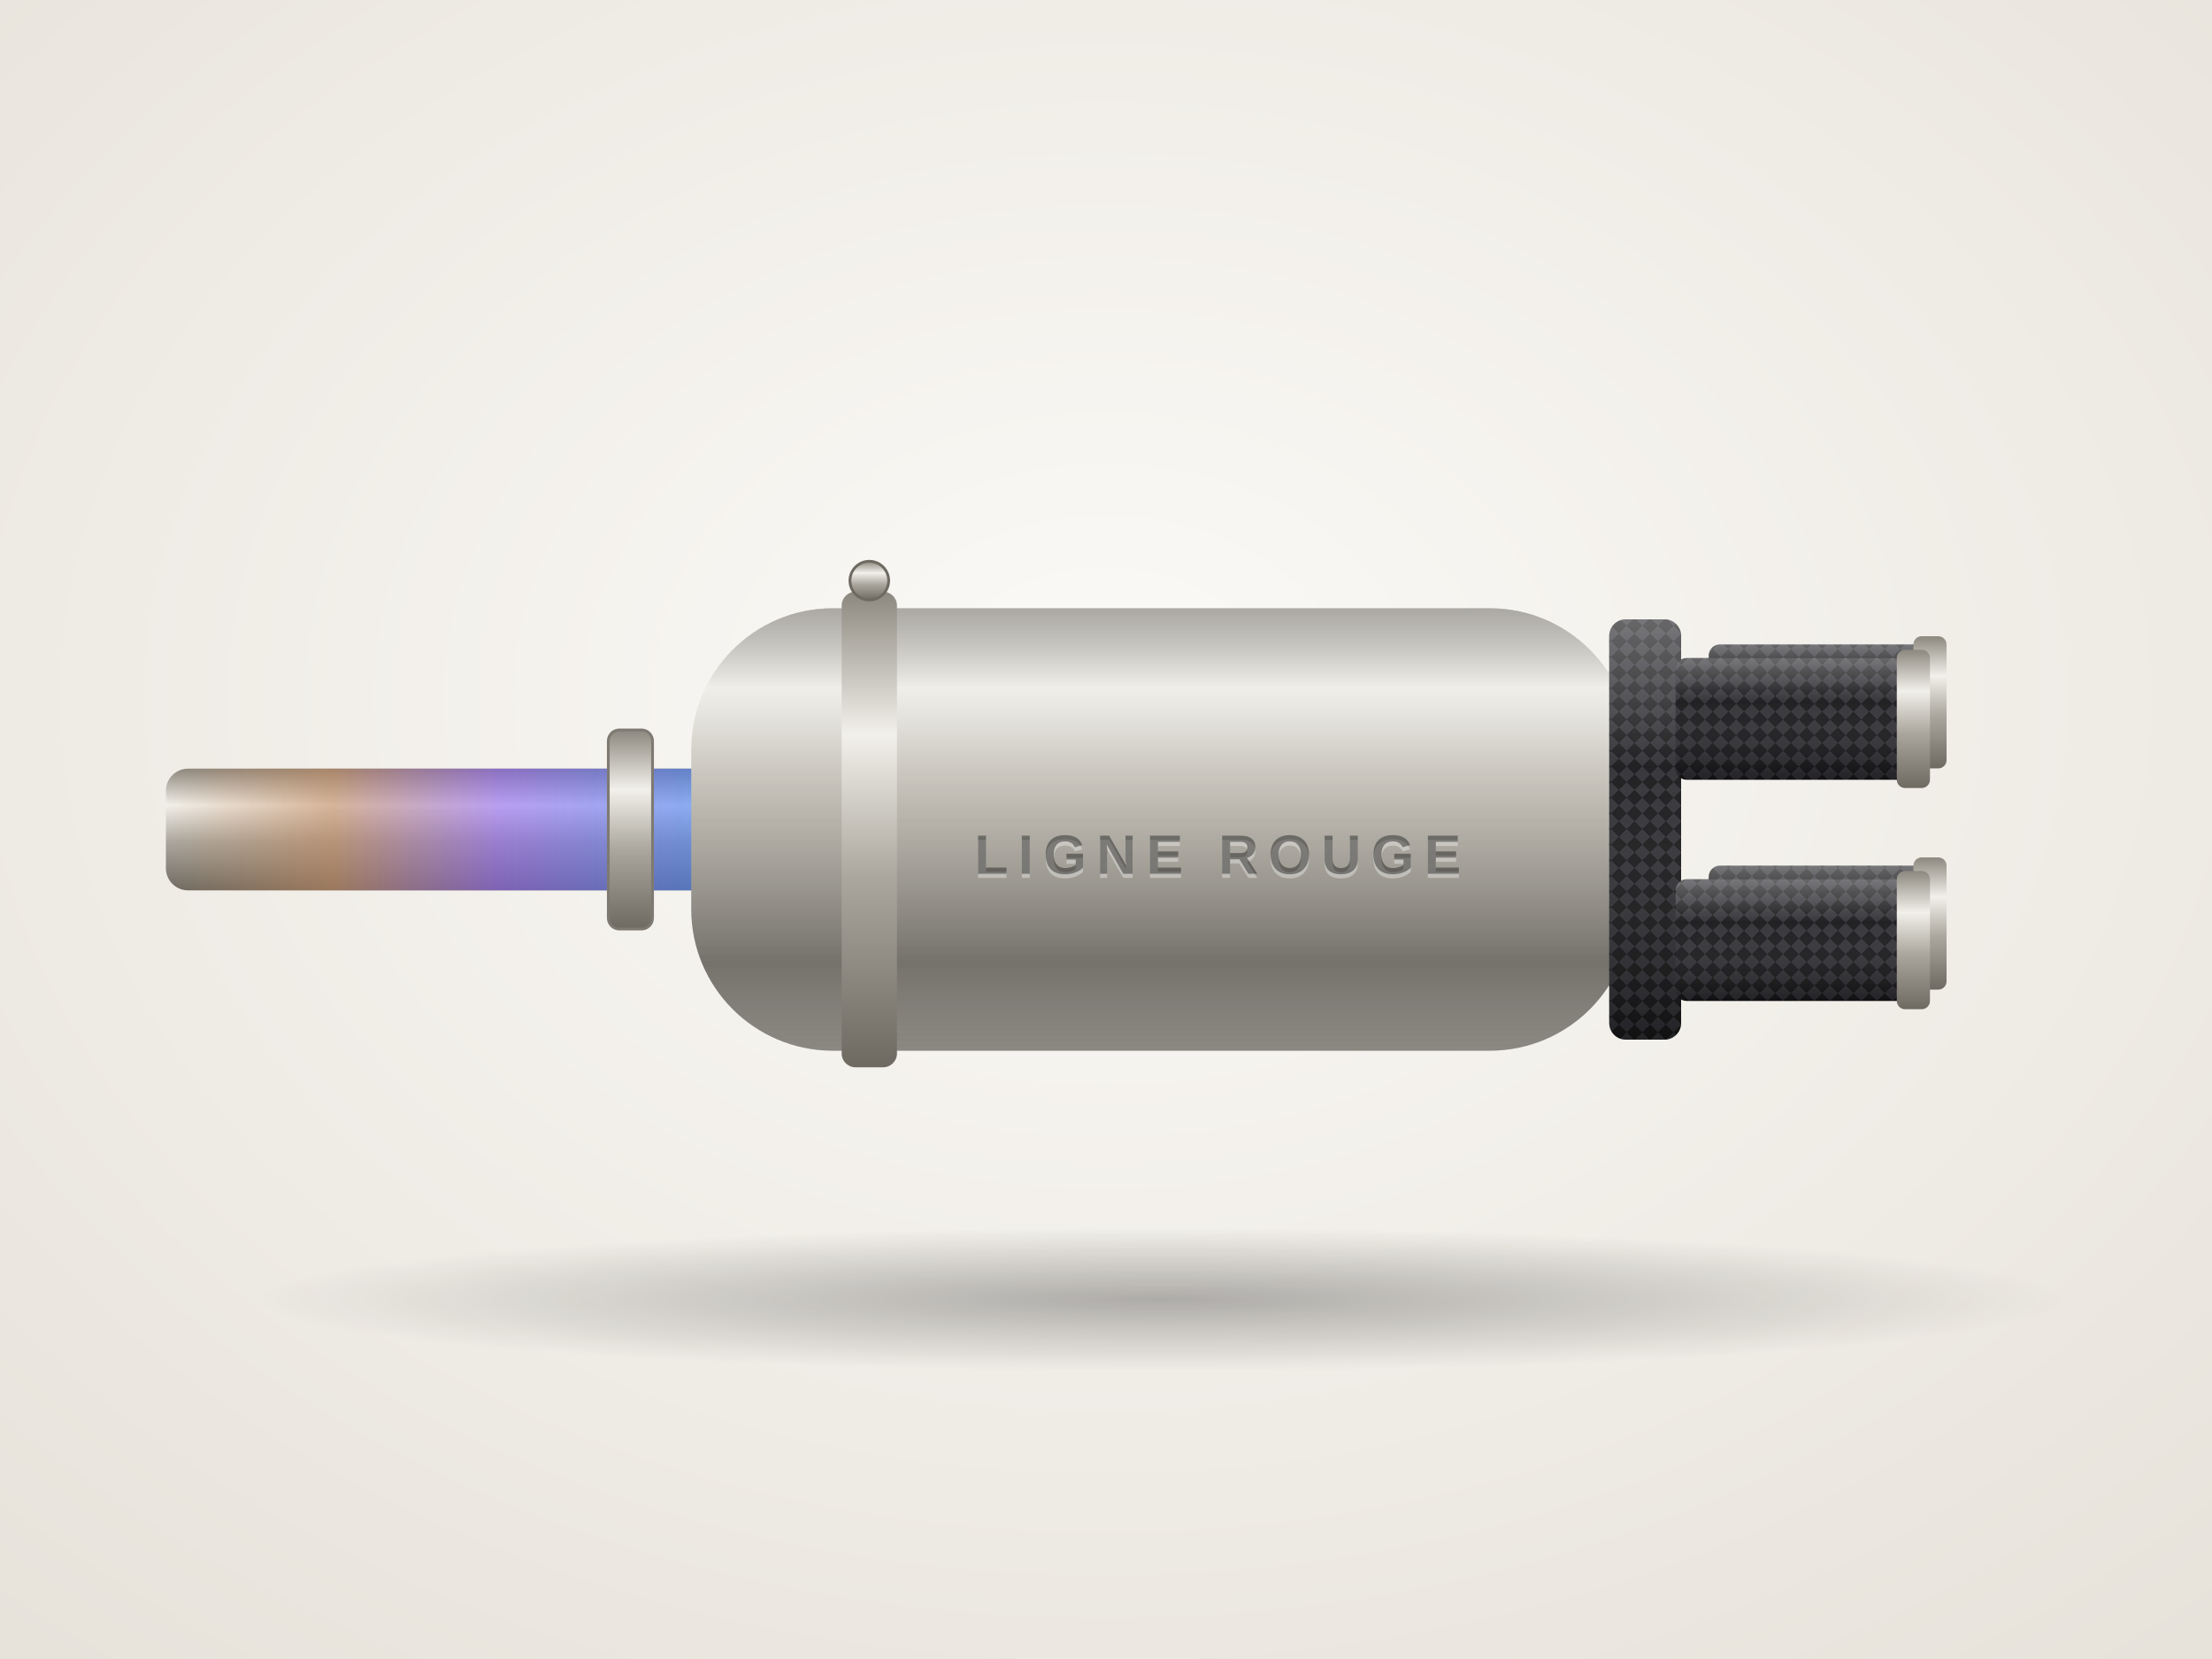
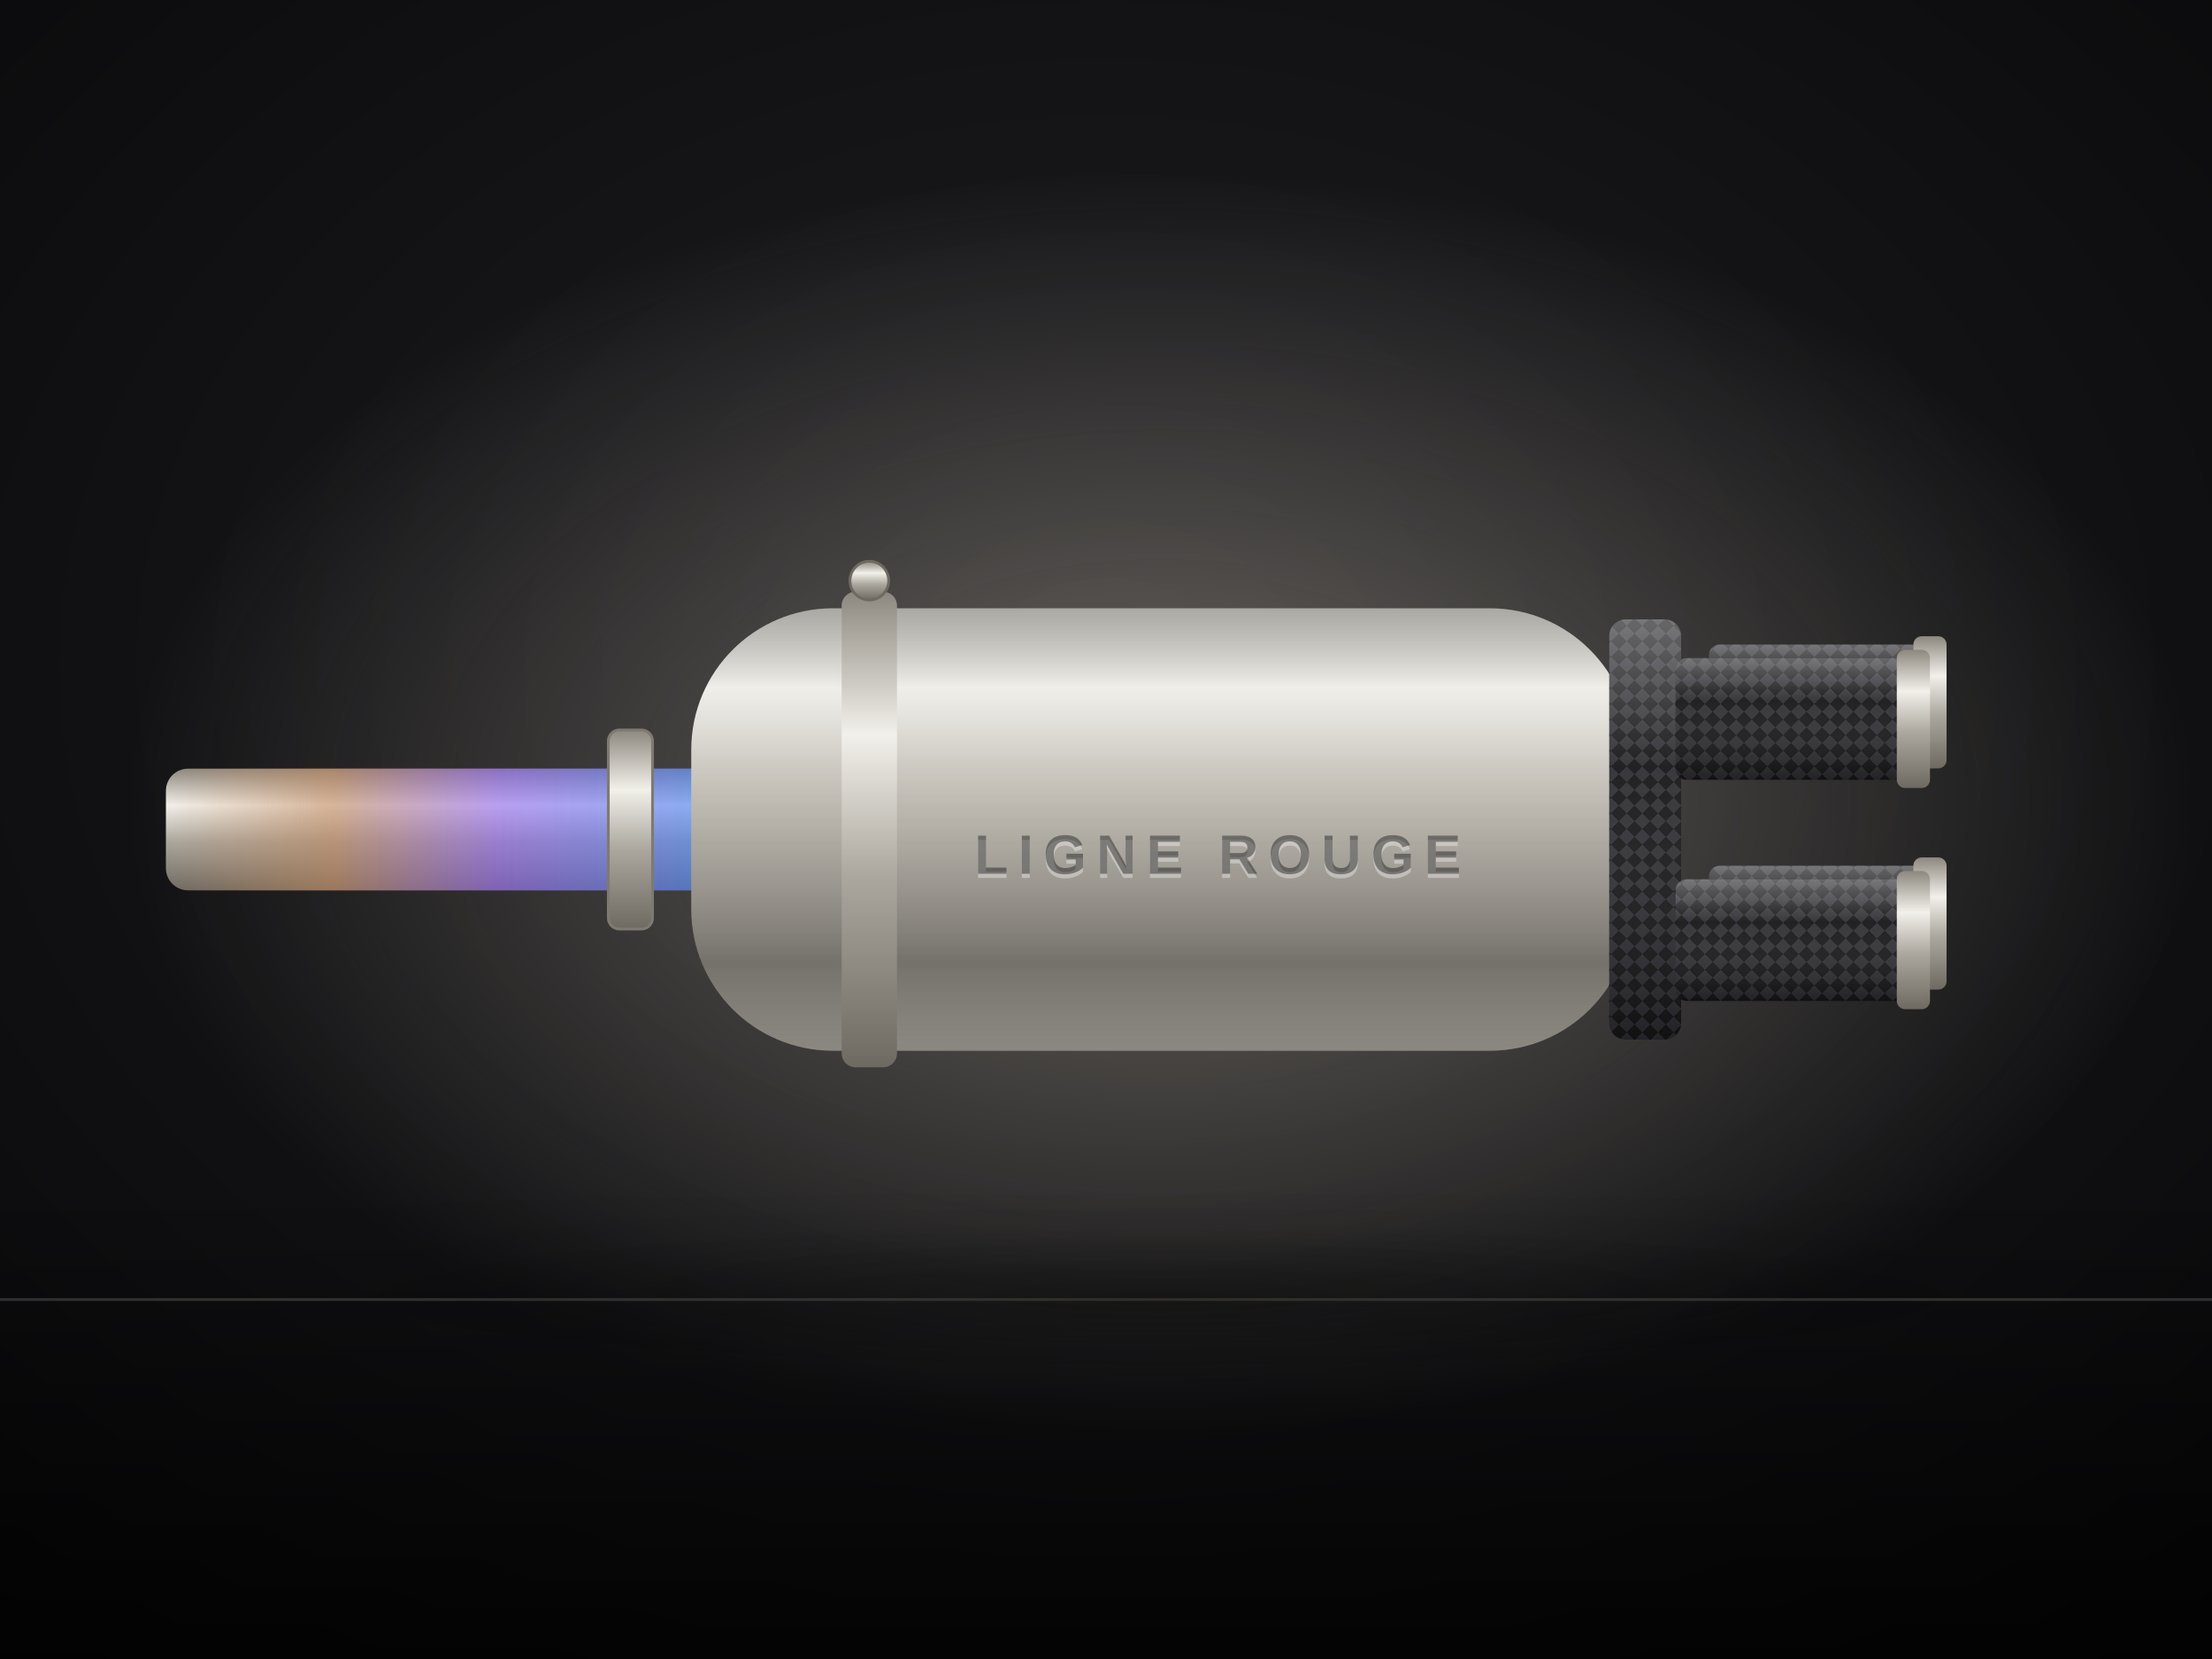
<svg xmlns="http://www.w3.org/2000/svg" viewBox="0 0 800 600" width="800" height="600">
  <defs>
-     <radialGradient id="bg" cx="50%" cy="42%" r="75%">
-       <stop offset="0" stop-color="#FBFAF7" />
-       <stop offset="1" stop-color="#E7E2DA" />
+     <radialGradient id="bg" cx="50%" cy="40%" r="80%">
+       <stop offset="0" stop-color="#1E1E22" />
+       <stop offset="1" stop-color="#070708" />
    </radialGradient>
+     <radialGradient id="glow" cx="50%" cy="50%" r="50%">
+       <stop offset="0" stop-color="#E8DCC8" stop-opacity="0.38" />
+       <stop offset="1" stop-color="#E8DCC8" stop-opacity="0" />
+     </radialGradient>
+     <linearGradient id="floor" x1="0" y1="0" x2="0" y2="1">
+       <stop offset="0" stop-color="#000" stop-opacity="0" />
+       <stop offset="1" stop-color="#000" stop-opacity="0.7" />
+     </linearGradient>
    <linearGradient id="metal" x1="0" y1="0" x2="0" y2="1">
      <stop offset="0" stop-color="#7E7A72" />
      <stop offset="0.18" stop-color="#ECEAE4" />
      <stop offset="0.45" stop-color="#B9B5AC" />
      <stop offset="0.8" stop-color="#7E7A72" />
      <stop offset="1" stop-color="#B9B5AC" />
    </linearGradient>
    <linearGradient id="ti" x1="0" y1="0" x2="0" y2="1">
      <stop offset="0" stop-color="#8C887F" />
      <stop offset="0.3" stop-color="#F2F0EA" />
      <stop offset="0.6" stop-color="#ABA79E" />
      <stop offset="1" stop-color="#6E6A62" />
    </linearGradient>
    <linearGradient id="heat" x1="0" y1="0" x2="1" y2="0">
      <stop offset="0" stop-color="#C08457" stop-opacity="0" />
      <stop offset="0.3" stop-color="#C08457" stop-opacity="0.55" />
      <stop offset="0.6" stop-color="#8B5CF6" stop-opacity="0.55" />
      <stop offset="1" stop-color="#3B82F6" stop-opacity="0.6" />
    </linearGradient>
    <linearGradient id="gloss" x1="0" y1="0" x2="0" y2="1">
      <stop offset="0" stop-color="#fff" stop-opacity="0.35" />
      <stop offset="0.35" stop-color="#fff" stop-opacity="0.05" />
      <stop offset="1" stop-color="#000" stop-opacity="0.25" />
    </linearGradient>
    <pattern id="carbon" width="8" height="8" patternUnits="userSpaceOnUse" patternTransform="rotate(45)">
      <rect width="8" height="8" fill="#161618" />
      <rect width="4" height="4" fill="#2E2E33" />
      <rect x="4" y="4" width="4" height="4" fill="#2E2E33" />
    </pattern>
    <radialGradient id="shadow" cx="50%" cy="50%" r="50%">
      <stop offset="0" stop-color="#000" stop-opacity="0.28" />
      <stop offset="1" stop-color="#000" stop-opacity="0" />
    </radialGradient>
    <radialGradient id="bore" cx="45%" cy="45%" r="60%">
      <stop offset="0" stop-color="#000" />
      <stop offset="0.8" stop-color="#1a1a1a" />
      <stop offset="1" stop-color="#444" />
    </radialGradient>
  </defs>
  <rect width="800" height="600" fill="url(#bg)" />
+   <ellipse cx="420" cy="290" rx="380" ry="230" fill="url(#glow)" />
+   <rect y="430" width="800" height="170" fill="url(#floor)" />
+   <line x1="0" y1="470" x2="800" y2="470" stroke="#E8DCC8" stroke-opacity="0.18" />
  <ellipse cx="420" cy="470" rx="330" ry="26" fill="url(#shadow)" />
  <rect x="60" y="278" width="200" height="44" rx="8" fill="url(#ti)" />
  <rect x="60" y="278" width="200" height="44" rx="8" fill="url(#heat)" />
  <rect x="220" y="264" width="16" height="72" rx="4" fill="url(#ti)" stroke="#7e7a72" stroke-width="1" />
  <rect x="250" y="220" width="340" height="160" rx="51.2" fill="url(#metal)" />
  <rect x="250" y="220" width="340" height="160" rx="51.2" fill="url(#gloss)" />
  <rect x="304.4" y="214" width="20" height="172" rx="5" fill="url(#ti)" />
  <circle cx="314.4" cy="210" r="7" fill="url(#ti)" stroke="#6e6a62" />
  <rect x="582" y="224" width="26" height="152" rx="6" fill="url(#carbon)" />
  <rect x="582" y="224" width="26" height="152" rx="6" fill="url(#gloss)" />
  <g transform="translate(440.4 316) rotate(0)" font-family="Arial Black, Arial, sans-serif" font-weight="900" font-size="20" letter-spacing="3.6" text-anchor="middle">
    <text y="1.5" fill="#fff" fill-opacity="0.35">LIGNE ROUGE</text>
    <text fill="#000" fill-opacity="0.38">LIGNE ROUGE</text>
  </g>
  <rect x="618" y="233.1" width="84" height="41.8" rx="4" fill="url(#carbon)" />
  <rect x="618" y="233.1" width="84" height="41.8" rx="4" fill="url(#gloss)" />
  <rect x="692" y="230.1" width="12" height="47.8" rx="3" fill="url(#ti)" />
  <rect x="606" y="238" width="90" height="44" rx="4" fill="url(#carbon)" />
  <rect x="606" y="238" width="90" height="44" rx="4" fill="url(#gloss)" />
  <rect x="686" y="235" width="12" height="50" rx="3" fill="url(#ti)" />
  <rect x="618" y="313.1" width="84" height="41.8" rx="4" fill="url(#carbon)" />
  <rect x="618" y="313.1" width="84" height="41.8" rx="4" fill="url(#gloss)" />
  <rect x="692" y="310.1" width="12" height="47.8" rx="3" fill="url(#ti)" />
  <rect x="606" y="318" width="90" height="44" rx="4" fill="url(#carbon)" />
  <rect x="606" y="318" width="90" height="44" rx="4" fill="url(#gloss)" />
  <rect x="686" y="315" width="12" height="50" rx="3" fill="url(#ti)" />
</svg>
